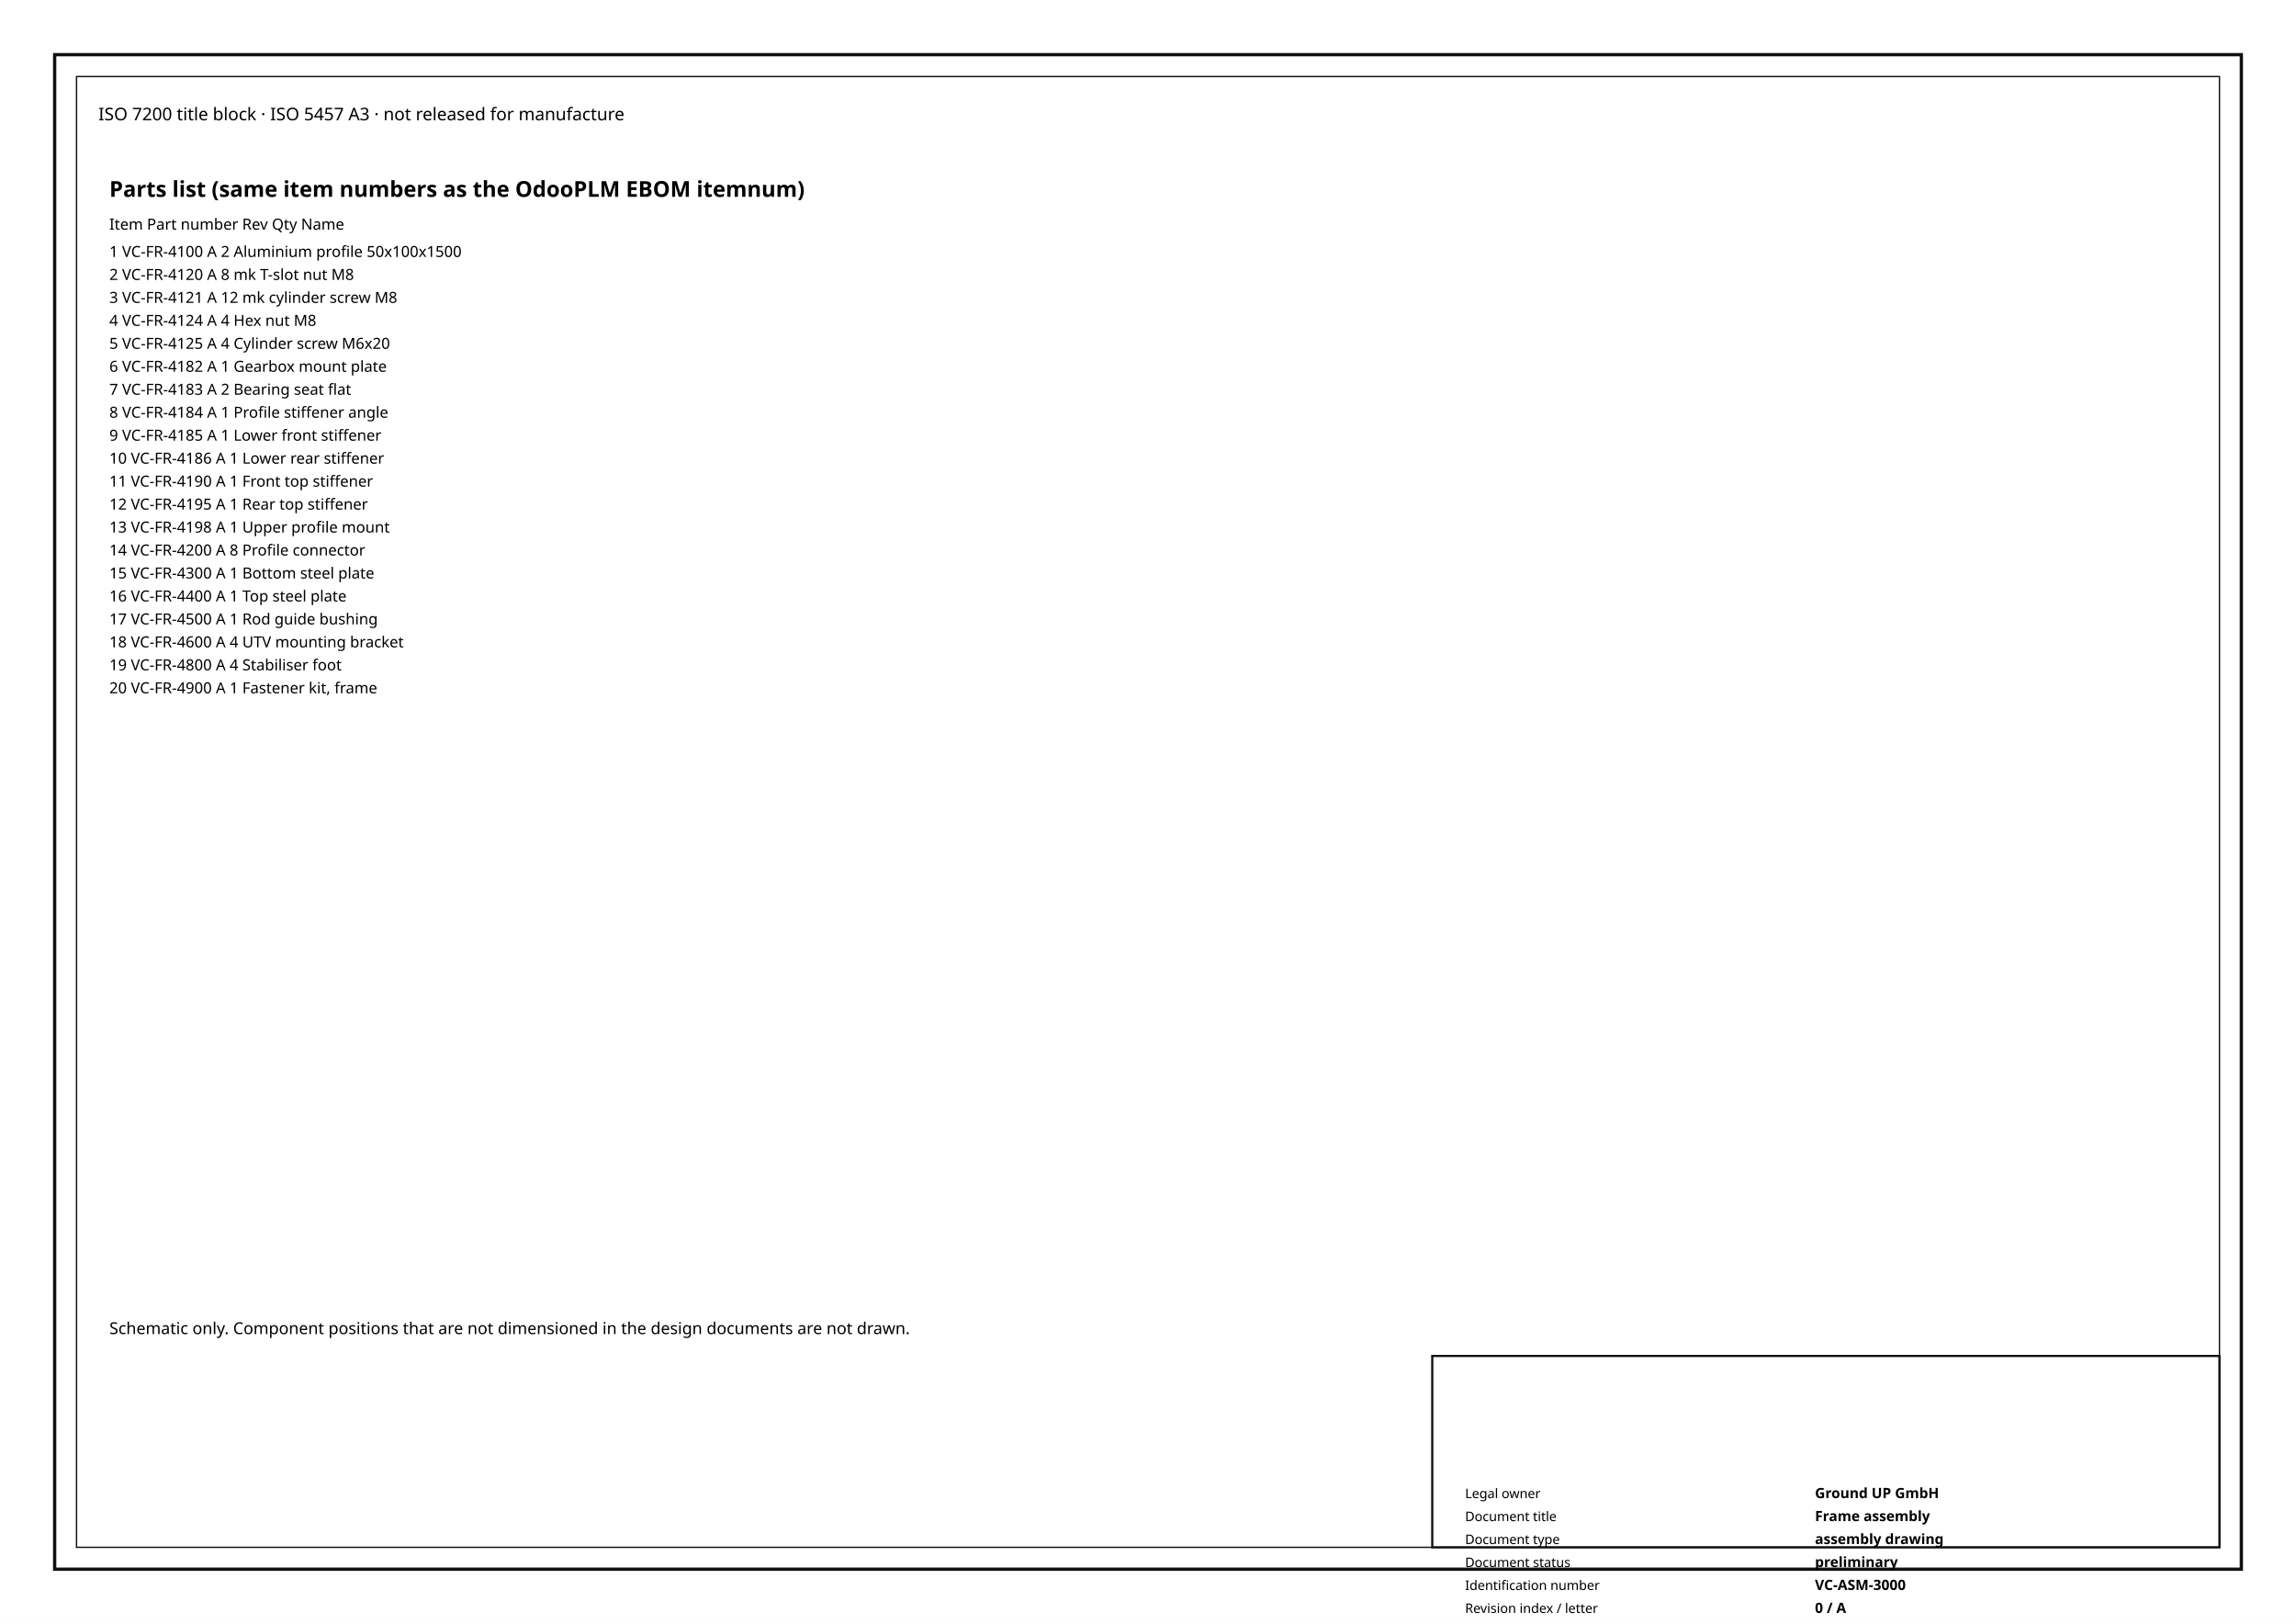
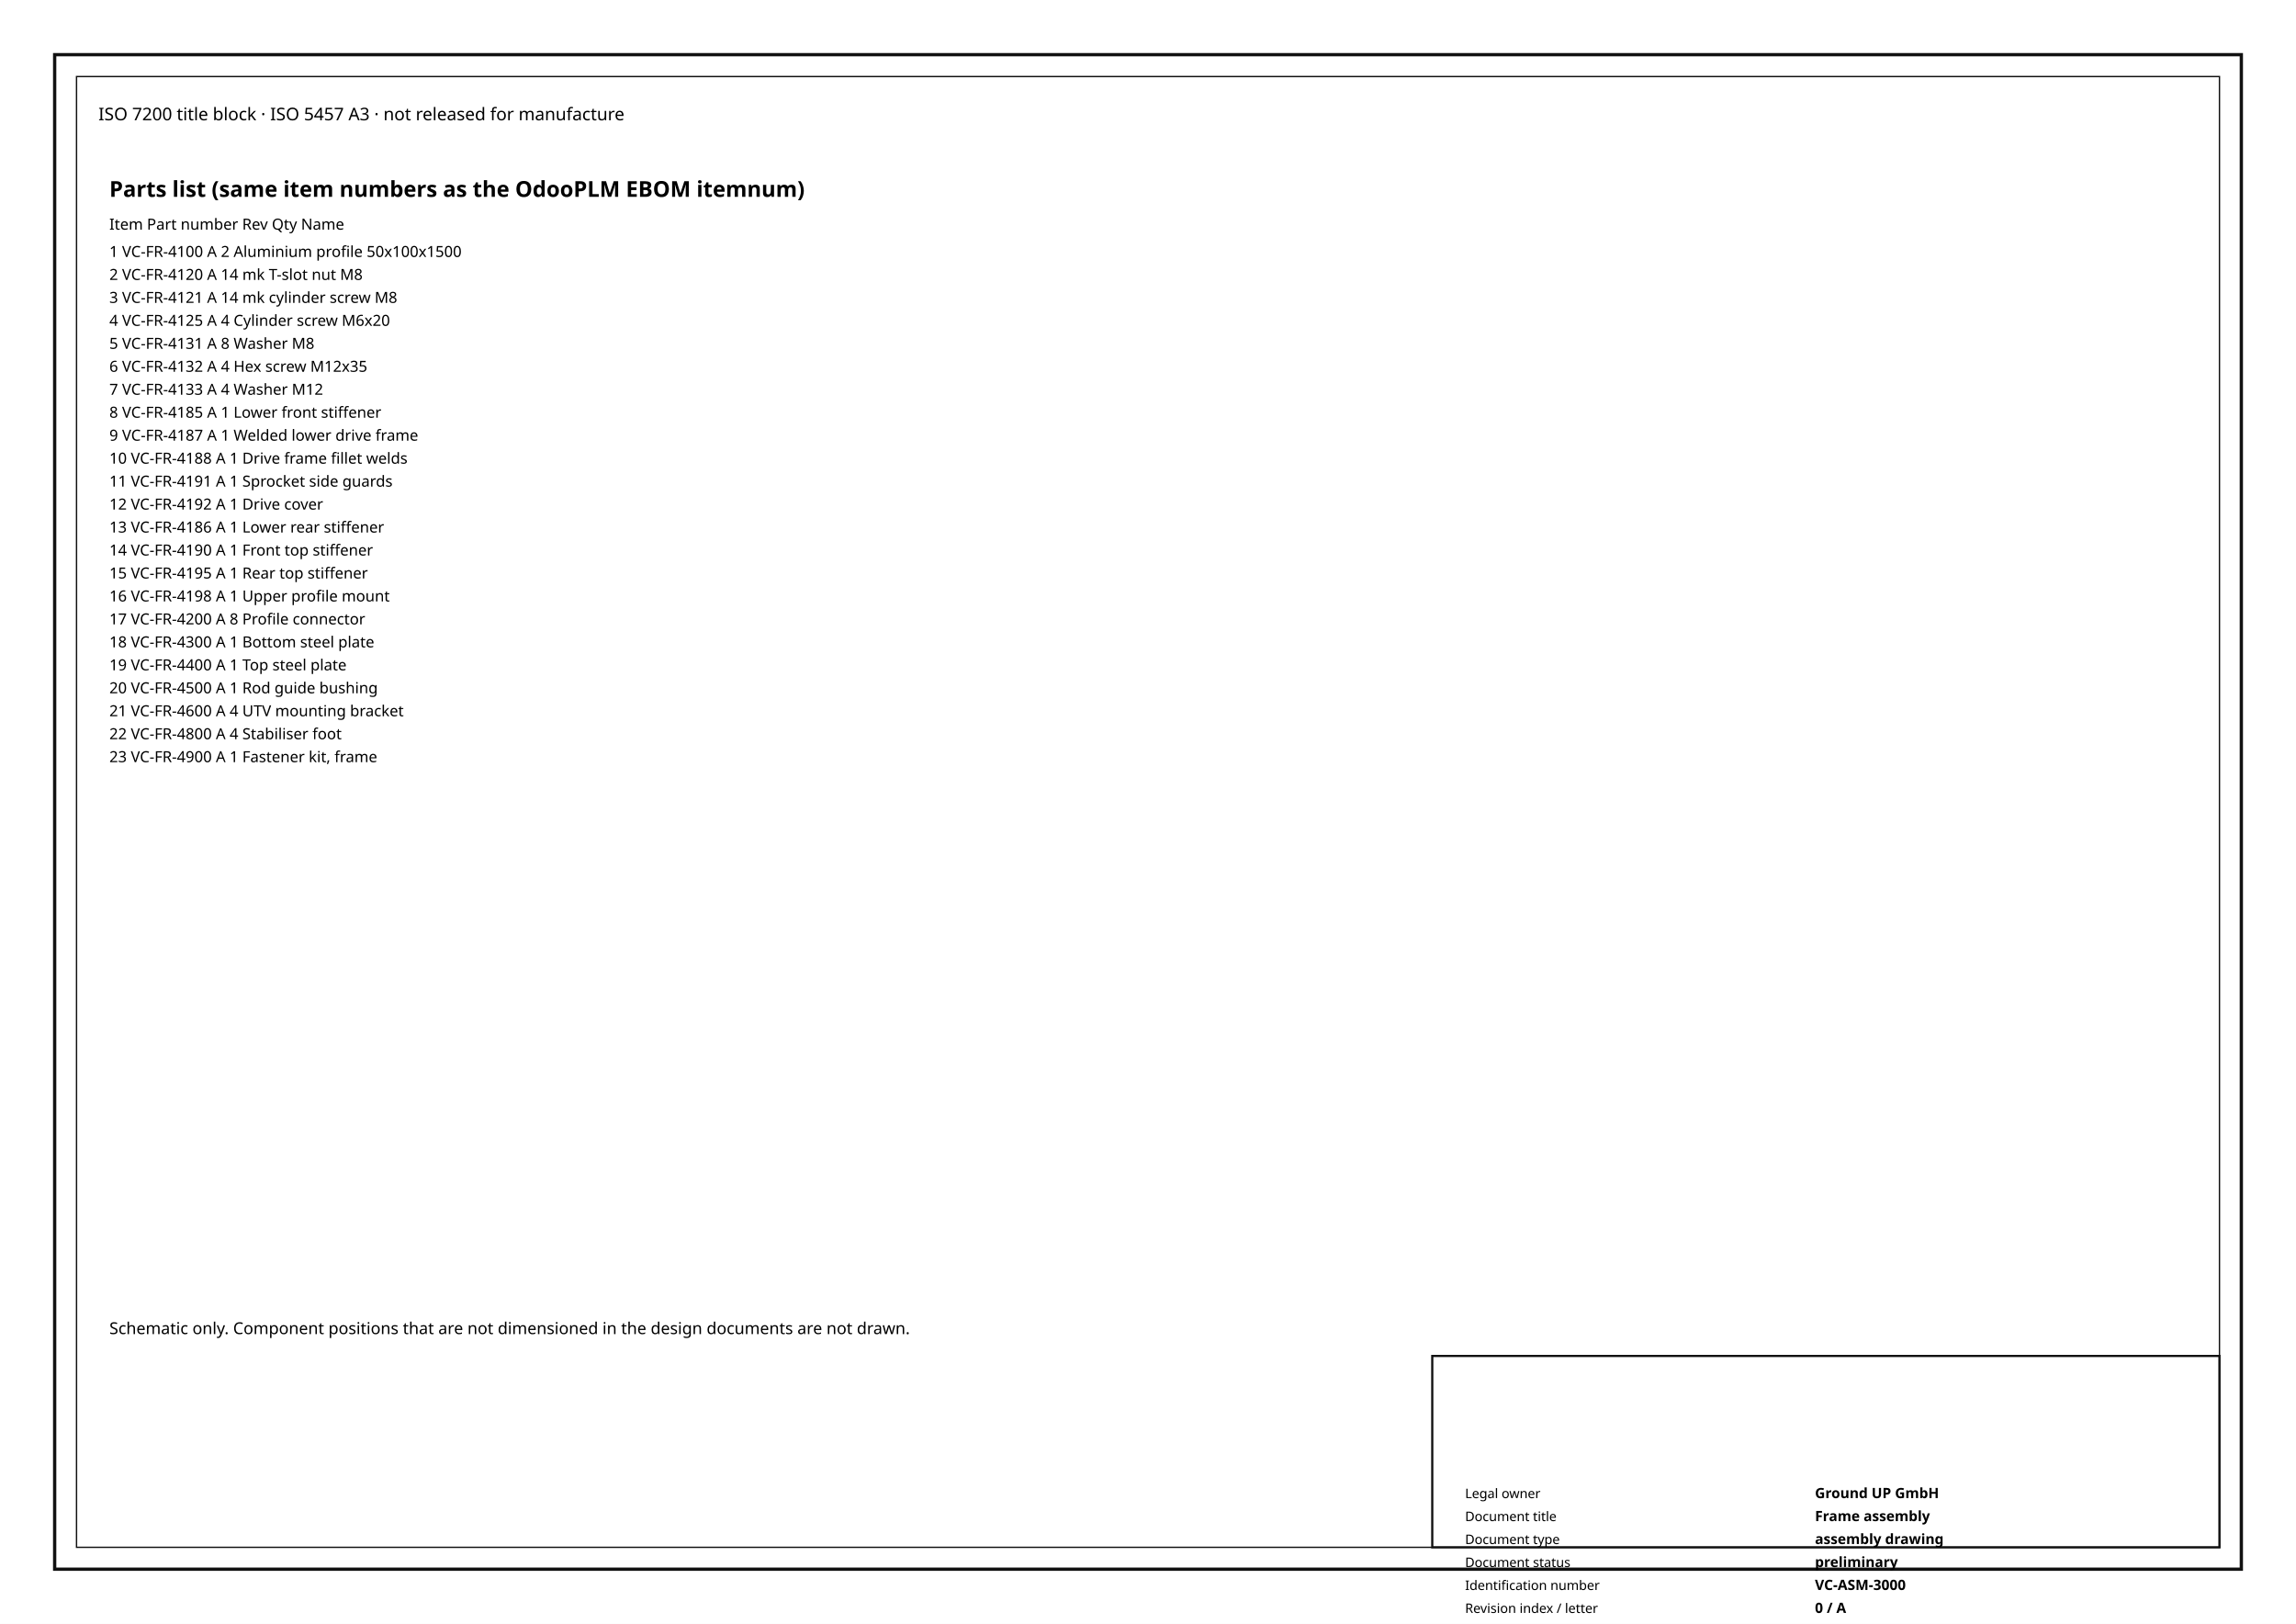
<svg xmlns="http://www.w3.org/2000/svg" width="420mm" height="297mm" viewBox="0 0 420.0 297.0">
  <rect width="100%" height="100%" fill="#fff" />
  <rect x="10" y="10" width="400" height="277" fill="none" stroke="#111" stroke-width="0.6" />
  <rect x="14" y="14" width="392" height="269" fill="none" stroke="#111" stroke-width="0.25" />
  <rect x="262" y="248" width="144" height="35" fill="none" stroke="#111" stroke-width="0.4" />
  <text x="18" y="22" font-size="3.2" font-family="sans-serif">ISO 7200 title block · ISO 5457 A3 · not released for manufacture</text>
  <text x="20" y="36" font-size="4" font-family="sans-serif" font-weight="700">Parts list (same item numbers as the OdooPLM EBOM itemnum)</text>
  <text x="20" y="42" font-size="2.8" font-family="sans-serif">Item  Part number   Rev  Qty  Name</text>
  <text x="20" y="47" font-size="2.8" font-family="sans-serif">1      VC-FR-4100     A    2    Aluminium profile 50x100x1500</text>
-   <text x="20" y="51.2" font-size="2.8" font-family="sans-serif">2      VC-FR-4120     A    8    mk T-slot nut M8</text>
-   <text x="20" y="55.4" font-size="2.8" font-family="sans-serif">3      VC-FR-4121     A    12   mk cylinder screw M8</text>
-   <text x="20" y="59.6" font-size="2.8" font-family="sans-serif">4      VC-FR-4124     A    4    Hex nut M8</text>
-   <text x="20" y="63.8" font-size="2.8" font-family="sans-serif">5      VC-FR-4125     A    4    Cylinder screw M6x20</text>
-   <text x="20" y="68" font-size="2.8" font-family="sans-serif">6      VC-FR-4182     A    1    Gearbox mount plate</text>
-   <text x="20" y="72.2" font-size="2.8" font-family="sans-serif">7      VC-FR-4183     A    2    Bearing seat flat</text>
-   <text x="20" y="76.4" font-size="2.8" font-family="sans-serif">8      VC-FR-4184     A    1    Profile stiffener angle</text>
-   <text x="20" y="80.6" font-size="2.8" font-family="sans-serif">9      VC-FR-4185     A    1    Lower front stiffener</text>
-   <text x="20" y="84.8" font-size="2.8" font-family="sans-serif">10     VC-FR-4186     A    1    Lower rear stiffener</text>
-   <text x="20" y="89" font-size="2.8" font-family="sans-serif">11     VC-FR-4190     A    1    Front top stiffener</text>
-   <text x="20" y="93.2" font-size="2.8" font-family="sans-serif">12     VC-FR-4195     A    1    Rear top stiffener</text>
-   <text x="20" y="97.4" font-size="2.8" font-family="sans-serif">13     VC-FR-4198     A    1    Upper profile mount</text>
-   <text x="20" y="101.6" font-size="2.8" font-family="sans-serif">14     VC-FR-4200     A    8    Profile connector</text>
-   <text x="20" y="105.8" font-size="2.8" font-family="sans-serif">15     VC-FR-4300     A    1    Bottom steel plate</text>
-   <text x="20" y="110" font-size="2.8" font-family="sans-serif">16     VC-FR-4400     A    1    Top steel plate</text>
-   <text x="20" y="114.2" font-size="2.8" font-family="sans-serif">17     VC-FR-4500     A    1    Rod guide bushing</text>
-   <text x="20" y="118.4" font-size="2.8" font-family="sans-serif">18     VC-FR-4600     A    4    UTV mounting bracket</text>
-   <text x="20" y="122.6" font-size="2.8" font-family="sans-serif">19     VC-FR-4800     A    4    Stabiliser foot</text>
-   <text x="20" y="126.8" font-size="2.8" font-family="sans-serif">20     VC-FR-4900     A    1    Fastener kit, frame</text>
+   <text x="20" y="51.2" font-size="2.8" font-family="sans-serif">2      VC-FR-4120     A    14   mk T-slot nut M8</text>
+   <text x="20" y="55.4" font-size="2.8" font-family="sans-serif">3      VC-FR-4121     A    14   mk cylinder screw M8</text>
+   <text x="20" y="59.6" font-size="2.8" font-family="sans-serif">4      VC-FR-4125     A    4    Cylinder screw M6x20</text>
+   <text x="20" y="63.8" font-size="2.8" font-family="sans-serif">5      VC-FR-4131     A    8    Washer M8</text>
+   <text x="20" y="68" font-size="2.8" font-family="sans-serif">6      VC-FR-4132     A    4    Hex screw M12x35</text>
+   <text x="20" y="72.2" font-size="2.8" font-family="sans-serif">7      VC-FR-4133     A    4    Washer M12</text>
+   <text x="20" y="76.4" font-size="2.8" font-family="sans-serif">8      VC-FR-4185     A    1    Lower front stiffener</text>
+   <text x="20" y="80.6" font-size="2.8" font-family="sans-serif">9      VC-FR-4187     A    1    Welded lower drive frame</text>
+   <text x="20" y="84.8" font-size="2.8" font-family="sans-serif">10     VC-FR-4188     A    1    Drive frame fillet welds</text>
+   <text x="20" y="89" font-size="2.8" font-family="sans-serif">11     VC-FR-4191     A    1    Sprocket side guards</text>
+   <text x="20" y="93.2" font-size="2.8" font-family="sans-serif">12     VC-FR-4192     A    1    Drive cover</text>
+   <text x="20" y="97.4" font-size="2.8" font-family="sans-serif">13     VC-FR-4186     A    1    Lower rear stiffener</text>
+   <text x="20" y="101.6" font-size="2.8" font-family="sans-serif">14     VC-FR-4190     A    1    Front top stiffener</text>
+   <text x="20" y="105.8" font-size="2.8" font-family="sans-serif">15     VC-FR-4195     A    1    Rear top stiffener</text>
+   <text x="20" y="110" font-size="2.8" font-family="sans-serif">16     VC-FR-4198     A    1    Upper profile mount</text>
+   <text x="20" y="114.2" font-size="2.8" font-family="sans-serif">17     VC-FR-4200     A    8    Profile connector</text>
+   <text x="20" y="118.4" font-size="2.8" font-family="sans-serif">18     VC-FR-4300     A    1    Bottom steel plate</text>
+   <text x="20" y="122.6" font-size="2.8" font-family="sans-serif">19     VC-FR-4400     A    1    Top steel plate</text>
+   <text x="20" y="126.8" font-size="2.8" font-family="sans-serif">20     VC-FR-4500     A    1    Rod guide bushing</text>
+   <text x="20" y="131" font-size="2.8" font-family="sans-serif">21     VC-FR-4600     A    4    UTV mounting bracket</text>
+   <text x="20" y="135.2" font-size="2.8" font-family="sans-serif">22     VC-FR-4800     A    4    Stabiliser foot</text>
+   <text x="20" y="139.4" font-size="2.8" font-family="sans-serif">23     VC-FR-4900     A    1    Fastener kit, frame</text>
  <text x="20" y="244" font-size="3" font-family="sans-serif">Schematic only. Component positions that are not dimensioned in the design documents are not drawn.</text>
  <text x="268" y="274" font-size="2.4" font-family="sans-serif">Legal owner</text>
  <text x="332" y="274" font-size="2.6" font-family="sans-serif" font-weight="700">Ground UP GmbH</text>
  <text x="268" y="278.2" font-size="2.4" font-family="sans-serif">Document title</text>
  <text x="332" y="278.2" font-size="2.6" font-family="sans-serif" font-weight="700">Frame assembly</text>
  <text x="268" y="282.4" font-size="2.4" font-family="sans-serif">Document type</text>
  <text x="332" y="282.4" font-size="2.6" font-family="sans-serif" font-weight="700">assembly drawing</text>
  <text x="268" y="286.6" font-size="2.4" font-family="sans-serif">Document status</text>
  <text x="332" y="286.6" font-size="2.6" font-family="sans-serif" font-weight="700">preliminary</text>
  <text x="268" y="290.8" font-size="2.4" font-family="sans-serif">Identification number</text>
  <text x="332" y="290.8" font-size="2.6" font-family="sans-serif" font-weight="700">VC-ASM-3000</text>
  <text x="268" y="295" font-size="2.4" font-family="sans-serif">Revision index / letter</text>
  <text x="332" y="295" font-size="2.6" font-family="sans-serif" font-weight="700">0 / A</text>
  <text x="268" y="299.2" font-size="2.4" font-family="sans-serif">Creator</text>
  <text x="332" y="299.2" font-size="2.6" font-family="sans-serif" font-weight="700">vibrocore cad export</text>
  <text x="268" y="303.4" font-size="2.4" font-family="sans-serif">Created</text>
  <text x="332" y="303.4" font-size="2.6" font-family="sans-serif" font-weight="700">2026-11-19</text>
  <text x="268" y="307.6" font-size="2.4" font-family="sans-serif">Units</text>
  <text x="332" y="307.6" font-size="2.6" font-family="sans-serif" font-weight="700">mm</text>
  <text x="268" y="311.8" font-size="2.4" font-family="sans-serif">Projection</text>
  <text x="332" y="311.8" font-size="2.6" font-family="sans-serif" font-weight="700">first angle (ISO 128)</text>
  <text x="268" y="316" font-size="2.4" font-family="sans-serif">Sheet</text>
  <text x="332" y="316" font-size="2.6" font-family="sans-serif" font-weight="700">1 / 1</text>
</svg>
